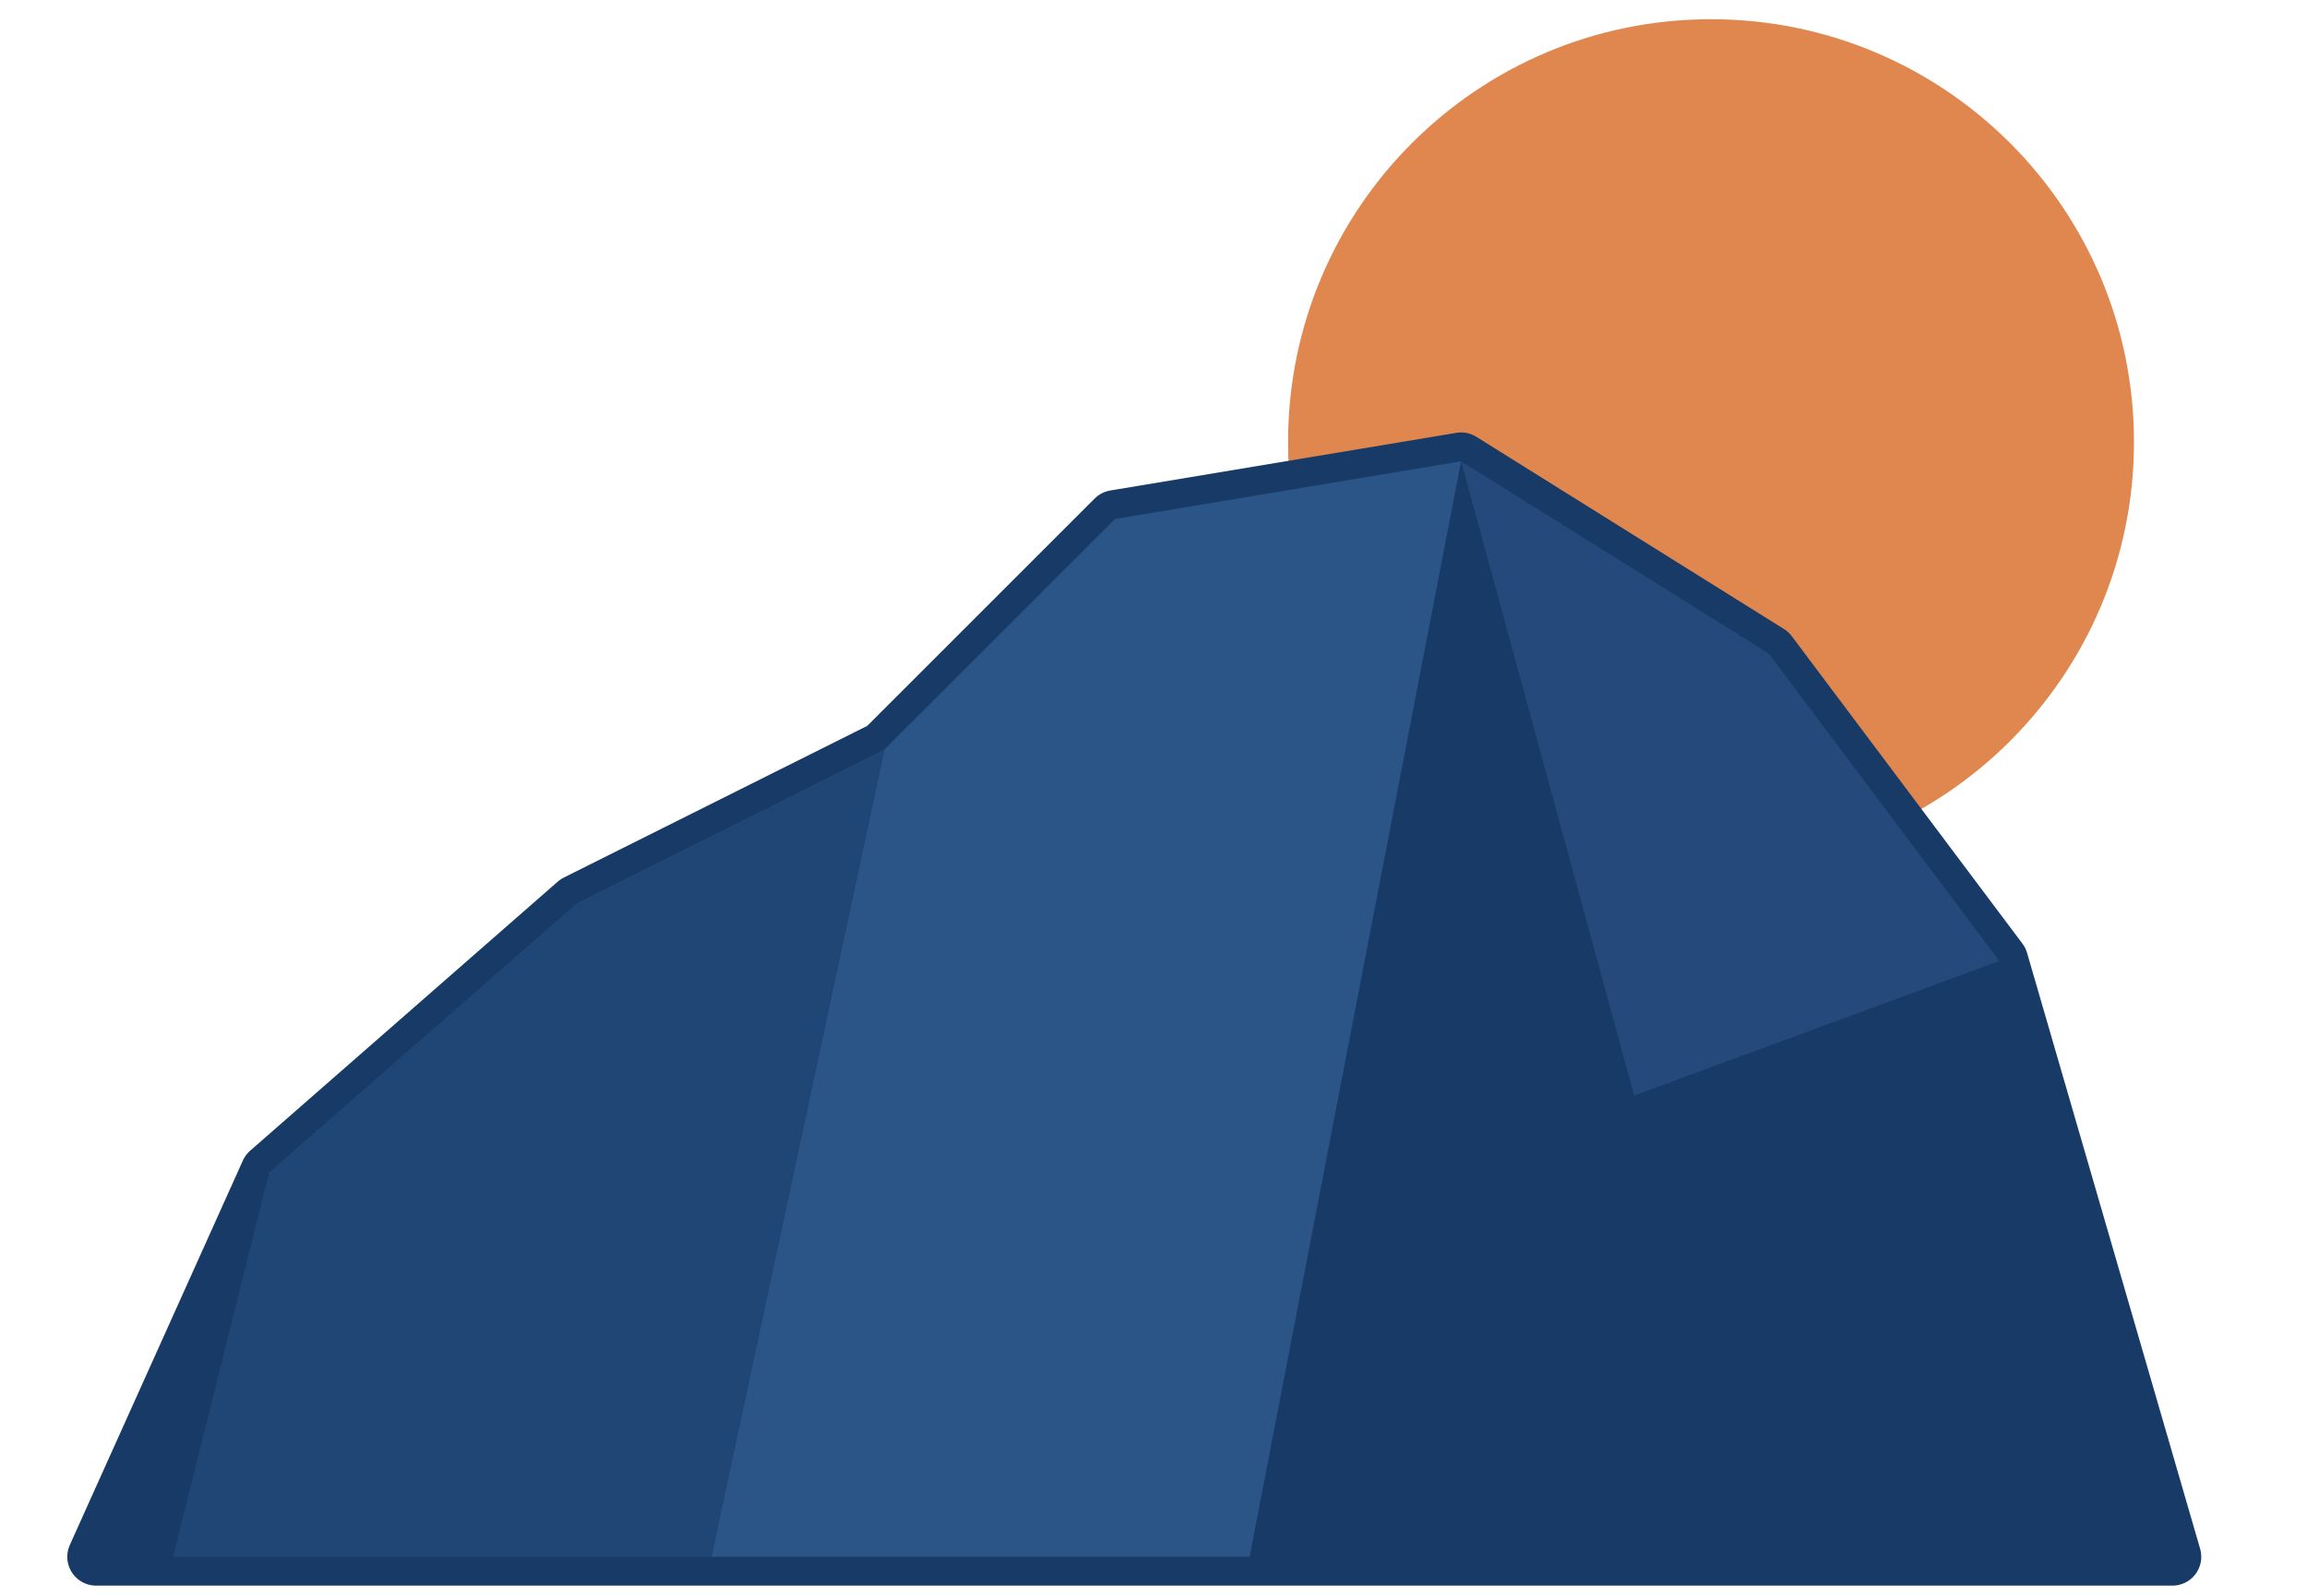
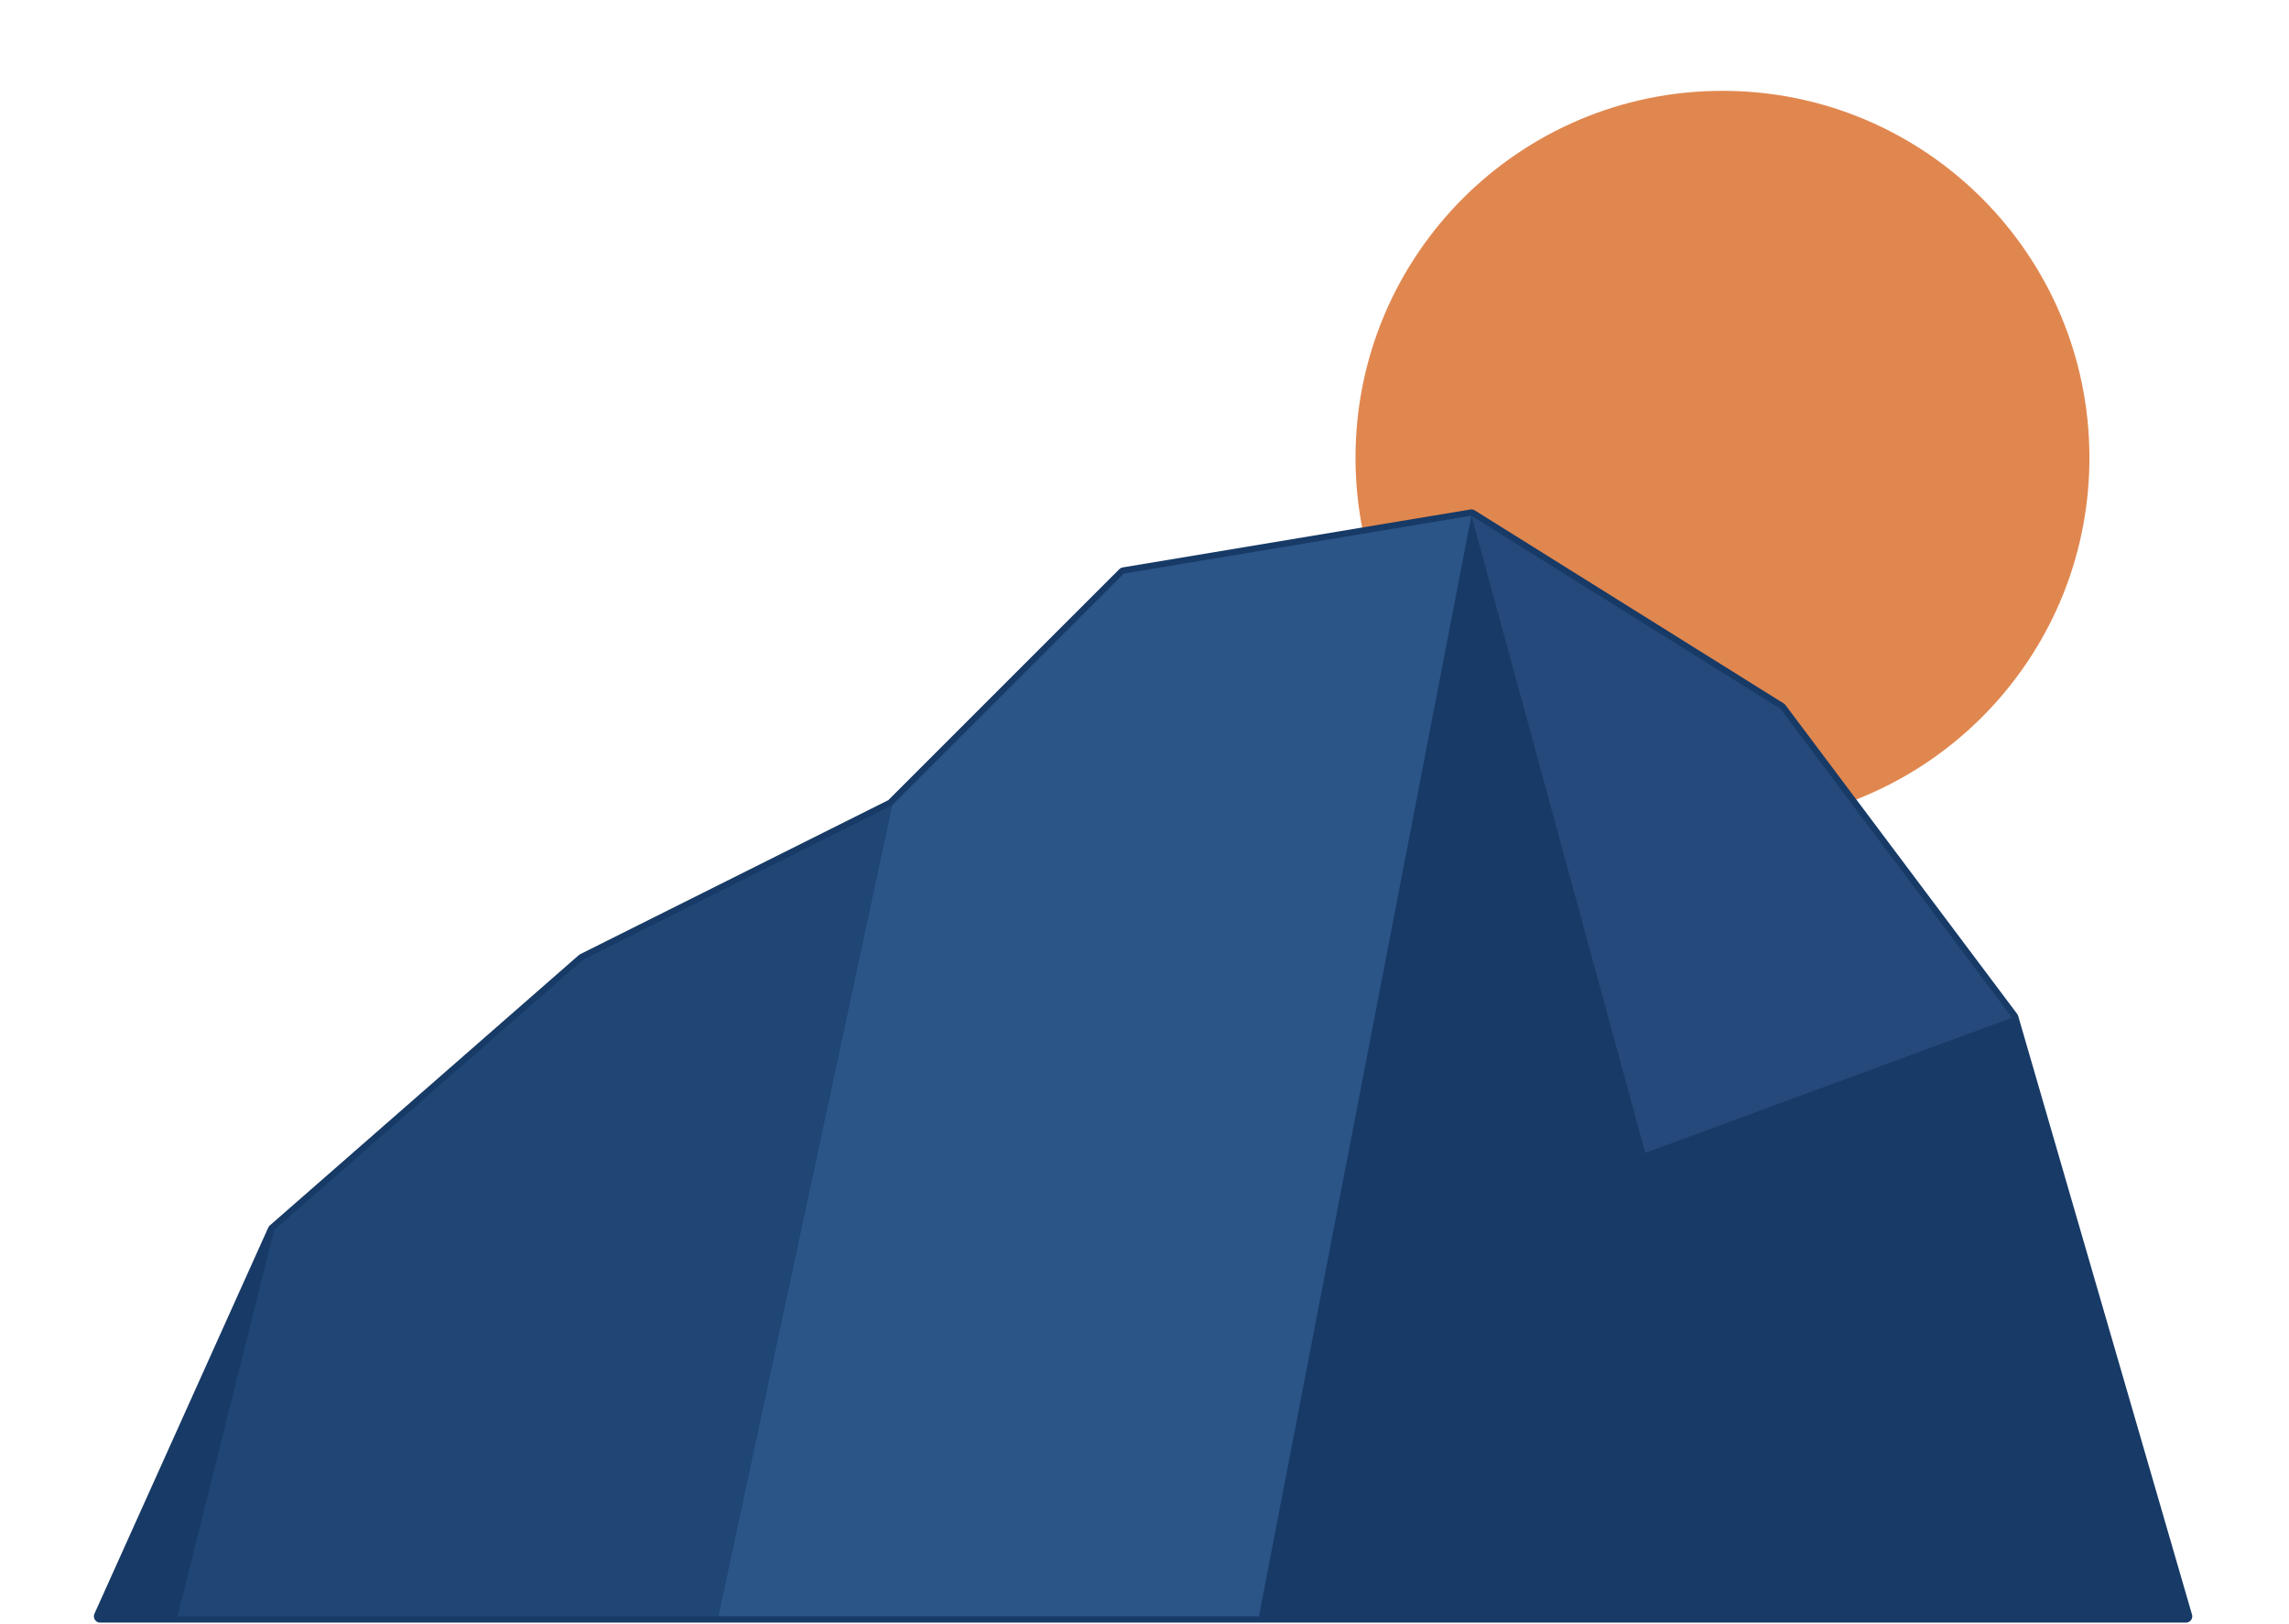
- <svg xmlns="http://www.w3.org/2000/svg" viewBox="0 -12 240 166">
-   <circle cx="178" cy="34" r="44" fill="#e0874f" />
-   <path d="M10 150l18-40 32-28 32-16 24-24 36-6 32 20 24 32 18 62z" fill="#173a66" stroke="#173a66" stroke-width="6" stroke-linejoin="round" />
-   <path d="M92 66l24-24 36-6-22 114H74z" fill="#2b5487" />
-   <path d="M152 36l32 20 24 32-38 14z" fill="#24497a" />
-   <path d="M28 110l32-28 32-16-18 84H18z" fill="#1f4675" />
+ <svg xmlns="http://www.w3.org/2000/svg" viewBox="0 0 640 454" fill="none" stroke-linecap="round" stroke-linejoin="round">
+   <circle cx="481.6" cy="128.0" r="102.6" fill="#e0874f" />
+   <path fill="#173a66" stroke="#173a66" stroke-width="3.5" d="M28.0 452.0 76.6 344.0 163.0 268.4 249.4 225.2 314.2 160.4 411.4 144.2 497.8 198.2 562.6 284.6 611.2 452.0z" />
+   <path fill="#2b5487" d="M249.4 225.2L314.2 160.4L411.4 144.2L352.0 452.0L200.8 452.0z" />
+   <path fill="#24497a" d="M411.4 144.2L497.8 198.2L562.6 284.6L460.0 322.4z" />
+   <path fill="#1f4675" d="M76.6 344.0L163.0 268.4L249.4 225.2L200.8 452.0L49.6 452.0z" />
</svg>
